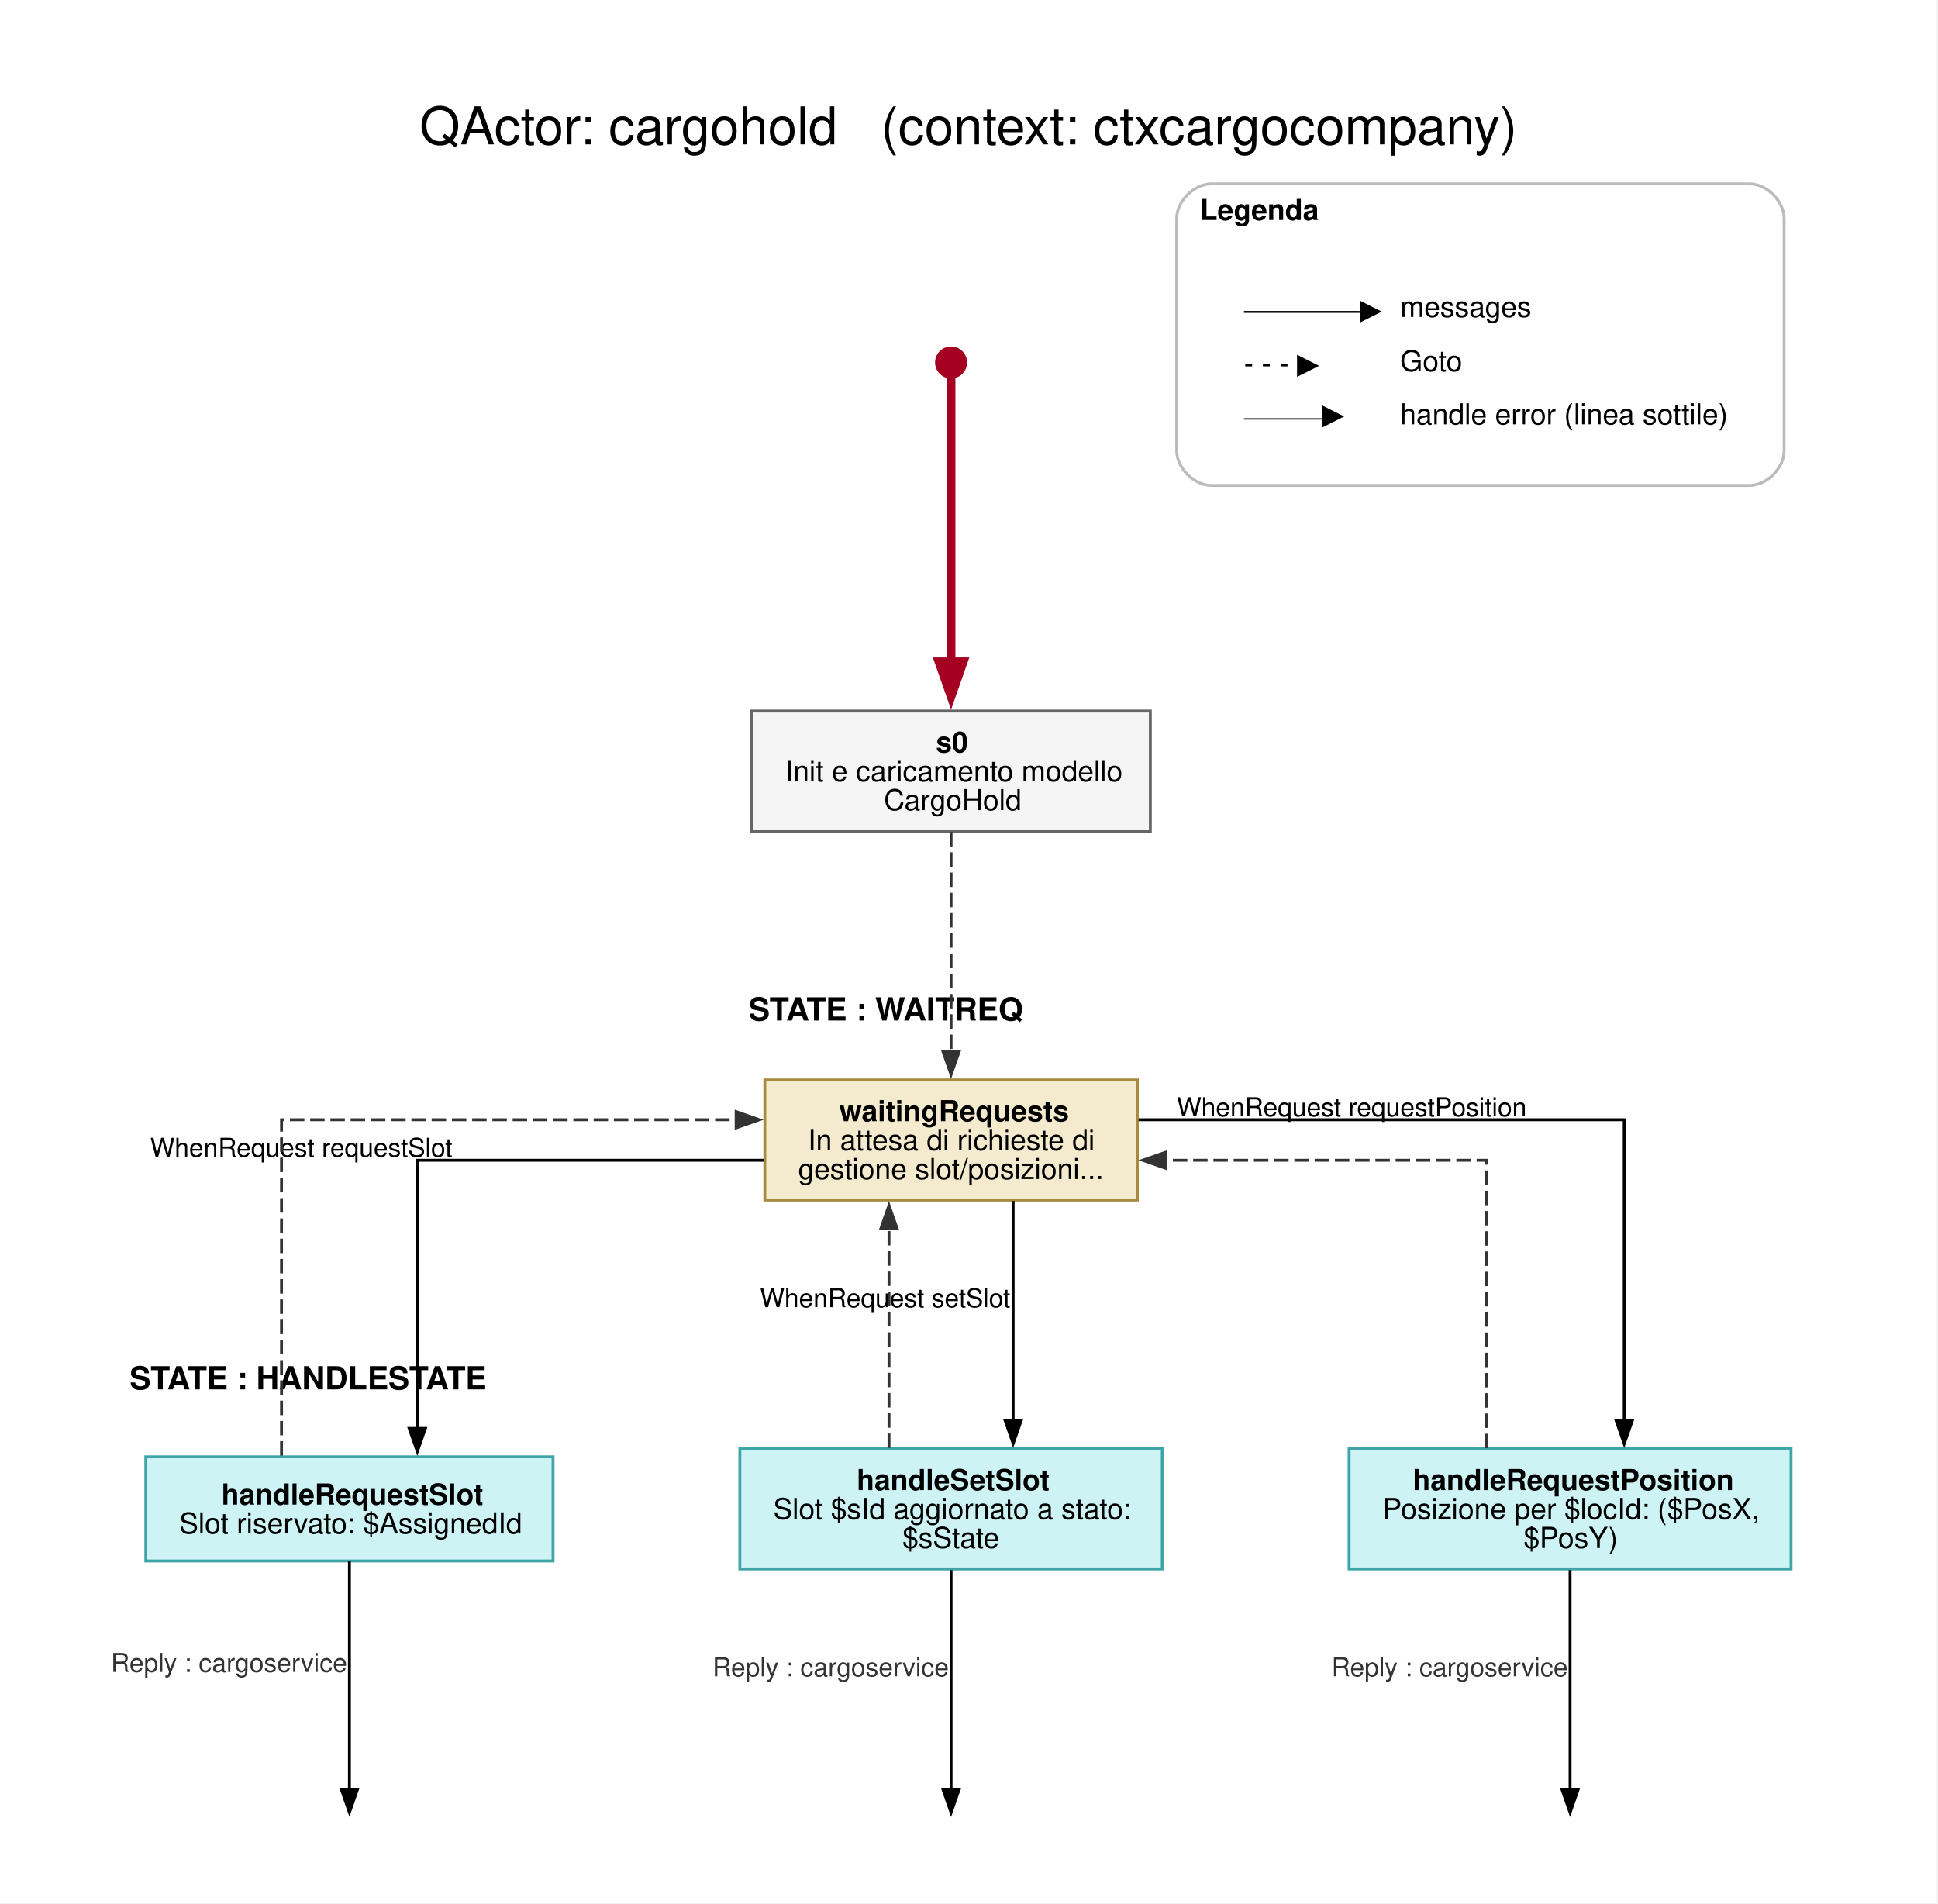
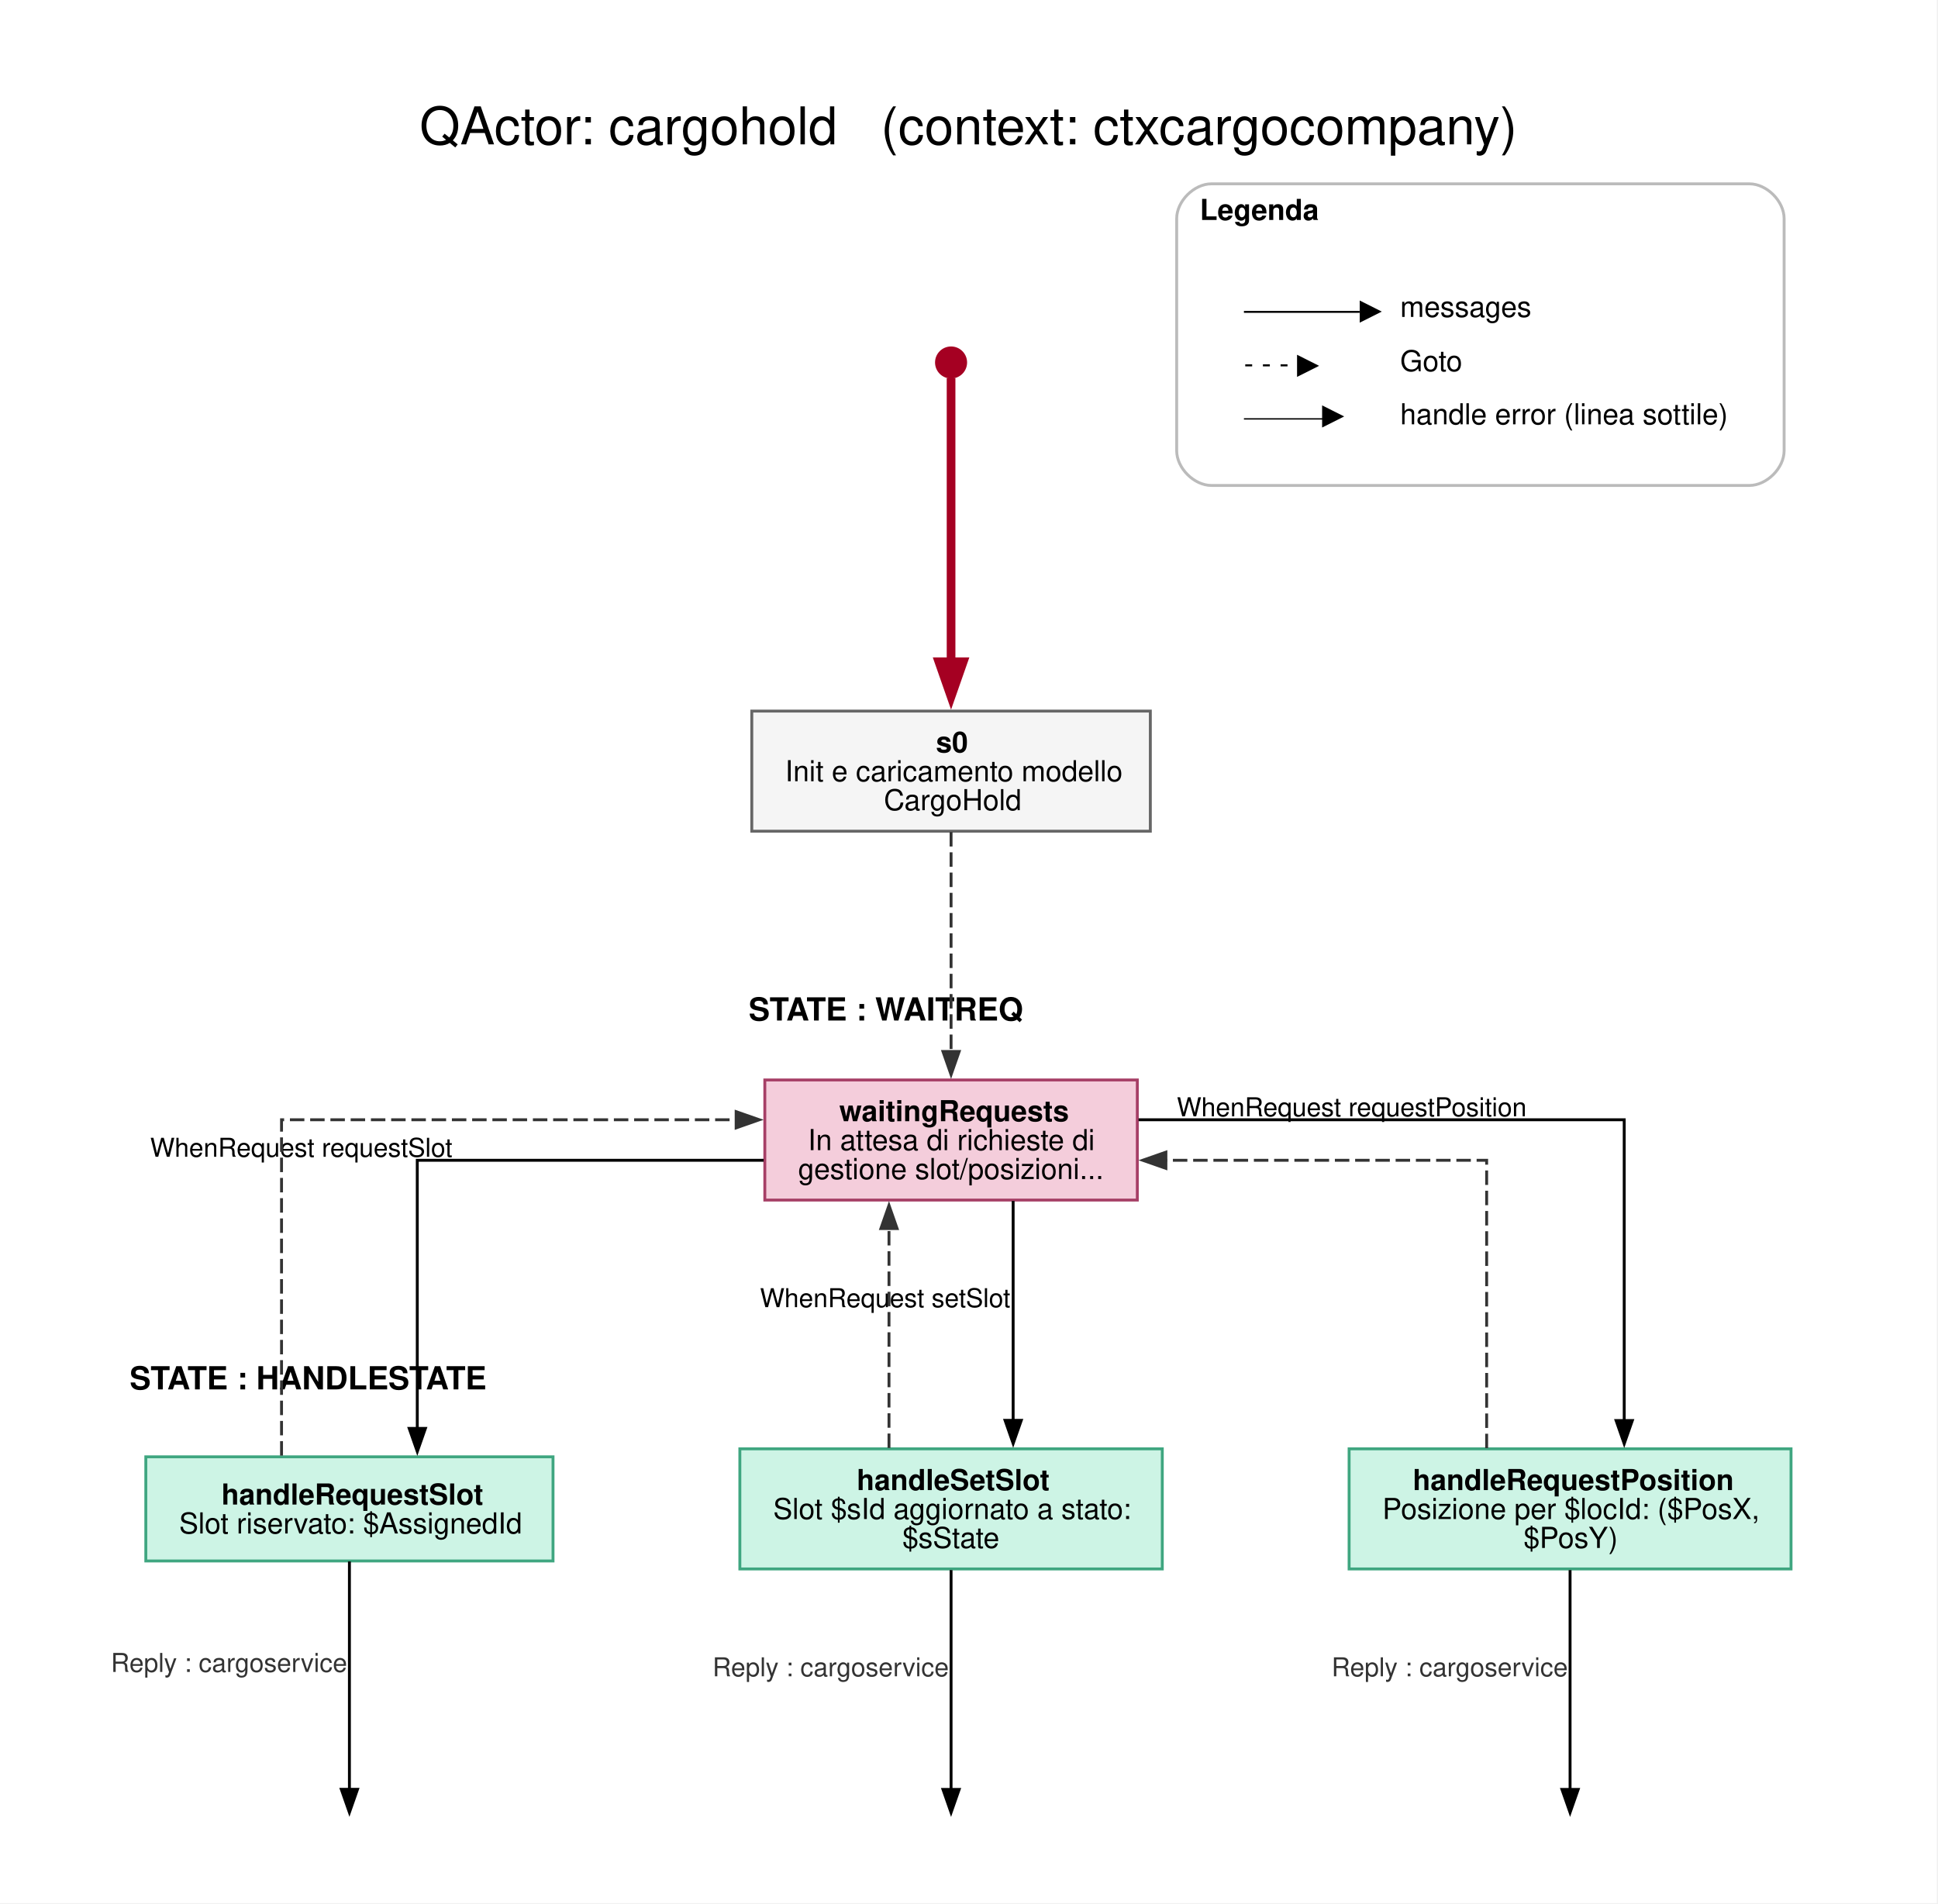
<svg xmlns="http://www.w3.org/2000/svg" width="670pt" height="658pt" viewBox="0.00 0.00 670.00 658.00">
  <g id="graph0" class="graph" transform="scale(1 1) rotate(0) translate(28.8 629.1)">
    <polygon fill="white" stroke="none" points="-28.8,28.8 -28.8,-629.1 640.8,-629.1 640.8,28.8 -28.8,28.8" />
    <text xml:space="preserve" text-anchor="middle" x="306" y="-579.2" font-family="Helvetica,sans-Serif" font-size="18.00">QActor: cargohold   (context: ctxcargocompany)</text>
    <g id="clust1" class="cluster">
      <path fill="none" stroke="none" stroke-dasharray="5,2" d="M234,-200.24C234,-200.24 366,-200.24 366,-200.24 372,-200.24 378,-206.24 378,-212.24 378,-212.24 378,-277.76 378,-277.76 378,-283.76 372,-289.76 366,-289.76 366,-289.76 234,-289.76 234,-289.76 228,-289.76 222,-283.76 222,-277.76 222,-277.76 222,-212.24 222,-212.24 222,-206.24 228,-200.24 234,-200.24" />
      <text xml:space="preserve" text-anchor="start" x="230" y="-276.31" font-family="Helvetica,sans-Serif" font-weight="bold" font-size="11.00">STATE : WAITREQ</text>
    </g>
    <g id="clust2" class="cluster">
      <path fill="none" stroke="none" stroke-dasharray="5,2" d="M20,-72.72C20,-72.72 592,-72.72 592,-72.72 598,-72.72 604,-78.72 604,-84.72 604,-84.72 604,-150.24 604,-150.24 604,-156.24 598,-162.24 592,-162.24 592,-162.24 20,-162.24 20,-162.24 14,-162.24 8,-156.24 8,-150.24 8,-150.24 8,-84.72 8,-84.72 8,-78.72 14,-72.72 20,-72.72" />
      <text xml:space="preserve" text-anchor="start" x="16" y="-148.79" font-family="Helvetica,sans-Serif" font-weight="bold" font-size="11.00">STATE : HANDLESTATE</text>
    </g>
    <g id="clust3" class="cluster">
      <path fill="none" stroke="#bbbbbb" d="M390,-461.28C390,-461.28 576,-461.28 576,-461.28 582,-461.28 588,-467.28 588,-473.28 588,-473.28 588,-553.55 588,-553.55 588,-559.55 582,-565.55 576,-565.55 576,-565.55 390,-565.55 390,-565.55 384,-565.55 378,-559.55 378,-553.55 378,-553.55 378,-473.28 378,-473.28 378,-467.28 384,-461.28 390,-461.28" />
      <text xml:space="preserve" text-anchor="start" x="386" y="-553.05" font-family="Helvetica,sans-Serif" font-weight="bold" font-size="10.00">Legenda</text>
    </g>
    <g id="node1" class="node">
      <polygon fill="#f5f5f5" stroke="#666666" points="368.89,-383.28 231.11,-383.28 231.11,-341.76 368.89,-341.76 368.89,-383.28" />
      <text xml:space="preserve" text-anchor="start" x="294.75" y="-369.02" font-family="Helvetica,sans-Serif" font-weight="bold" font-size="10.00">s0</text>
      <text xml:space="preserve" text-anchor="start" x="242.62" y="-359.02" font-family="Helvetica,sans-Serif" font-size="10.00">Init e caricamento modello</text>
      <text xml:space="preserve" text-anchor="start" x="276.75" y="-349.02" font-family="Helvetica,sans-Serif" font-size="10.00">CargoHold</text>
    </g>
    <g id="node2" class="node">
-       <polygon fill="#f4eacd" stroke="#a68b3f" points="364.39,-255.76 235.61,-255.76 235.61,-214.24 364.39,-214.24 364.39,-255.76" />
+       <polygon fill="#f4cddb" stroke="#a63f66" points="364.39,-255.76 235.61,-255.76 235.61,-214.24 364.39,-214.24 364.39,-255.76" />
      <text xml:space="preserve" text-anchor="start" x="261.38" y="-241.5" font-family="Helvetica,sans-Serif" font-weight="bold" font-size="10.00">waitingRequests</text>
      <text xml:space="preserve" text-anchor="start" x="250.5" y="-231.5" font-family="Helvetica,sans-Serif" font-size="10.00">In attesa di richieste di</text>
      <text xml:space="preserve" text-anchor="start" x="247.12" y="-221.5" font-family="Helvetica,sans-Serif" font-size="10.00">gestione slot/posizioni...</text>
    </g>
    <g id="edge2" class="edge">
      <path fill="none" stroke="#333333" stroke-dasharray="5,2" d="M300,-341.46C300,-341.46 300,-265.6 300,-265.6" />
      <polygon fill="#333333" stroke="#333333" points="302.8,-265.6 300,-257.6 297.2,-265.6 302.8,-265.6" />
    </g>
    <g id="node3" class="node">
-       <polygon fill="#cdf3f4" stroke="#3fa4a6" points="162.39,-125.48 21.61,-125.48 21.61,-89.48 162.39,-89.48 162.39,-125.48" />
+       <polygon fill="#cdf4e5" stroke="#3fa680" points="162.39,-125.48 21.61,-125.48 21.61,-89.48 162.39,-89.48 162.39,-125.48" />
      <text xml:space="preserve" text-anchor="start" x="47.75" y="-108.98" font-family="Helvetica,sans-Serif" font-weight="bold" font-size="10.00">handleRequestSlot</text>
      <text xml:space="preserve" text-anchor="start" x="33.12" y="-98.98" font-family="Helvetica,sans-Serif" font-size="10.00">Slot riservato: $AssignedId</text>
    </g>
    <g id="edge3" class="edge">
      <path fill="none" stroke="#000000" d="M235.2,-228C182.03,-228 115.46,-228 115.46,-228 115.46,-228 115.46,-135.3 115.46,-135.3" />
      <polygon fill="#000000" stroke="#000000" points="118.27,-135.3 115.47,-127.3 112.67,-135.3 118.27,-135.3" />
      <text xml:space="preserve" text-anchor="middle" x="75.36" y="-229.2" font-family="Helvetica,sans-Serif" font-size="9.00">WhenRequest requestSlot</text>
    </g>
    <g id="node4" class="node">
-       <polygon fill="#cdf3f4" stroke="#3fa4a6" points="373.02,-128.24 226.98,-128.24 226.98,-86.72 373.02,-86.72 373.02,-128.24" />
+       <polygon fill="#cdf4e5" stroke="#3fa680" points="373.02,-128.24 226.98,-128.24 226.98,-86.72 373.02,-86.72 373.02,-128.24" />
      <text xml:space="preserve" text-anchor="start" x="267.38" y="-113.98" font-family="Helvetica,sans-Serif" font-weight="bold" font-size="10.00">handleSetSlot</text>
      <text xml:space="preserve" text-anchor="start" x="238.5" y="-103.98" font-family="Helvetica,sans-Serif" font-size="10.00">Slot $sId aggiornato a stato:</text>
      <text xml:space="preserve" text-anchor="start" x="283.12" y="-93.98" font-family="Helvetica,sans-Serif" font-size="10.00">$sState</text>
    </g>
    <g id="edge4" class="edge">
      <path fill="none" stroke="#000000" d="M321.46,-213.94C321.46,-213.94 321.46,-138.08 321.46,-138.08" />
      <polygon fill="#000000" stroke="#000000" points="324.27,-138.08 321.47,-130.08 318.67,-138.08 324.27,-138.08" />
      <text xml:space="preserve" text-anchor="middle" x="277.21" y="-177.21" font-family="Helvetica,sans-Serif" font-size="9.00">WhenRequest setSlot</text>
    </g>
    <g id="node5" class="node">
-       <polygon fill="#cdf3f4" stroke="#3fa4a6" points="590.39,-128.24 437.61,-128.24 437.61,-86.72 590.39,-86.72 590.39,-128.24" />
+       <polygon fill="#cdf4e5" stroke="#3fa680" points="590.39,-128.24 437.61,-128.24 437.61,-86.72 590.39,-86.72 590.39,-128.24" />
      <text xml:space="preserve" text-anchor="start" x="459.62" y="-113.98" font-family="Helvetica,sans-Serif" font-weight="bold" font-size="10.00">handleRequestPosition</text>
      <text xml:space="preserve" text-anchor="start" x="449.12" y="-103.98" font-family="Helvetica,sans-Serif" font-size="10.00">Posizione per $locId: ($PosX,</text>
      <text xml:space="preserve" text-anchor="start" x="497.88" y="-93.98" font-family="Helvetica,sans-Serif" font-size="10.00">$PosY)</text>
    </g>
    <g id="edge5" class="edge">
      <path fill="none" stroke="#000000" d="M364.82,-242C433.68,-242 532.72,-242 532.72,-242 532.72,-242 532.72,-138.01 532.72,-138.01" />
      <polygon fill="#000000" stroke="#000000" points="535.52,-138.01 532.72,-130.01 529.92,-138.01 535.52,-138.01" />
      <text xml:space="preserve" text-anchor="middle" x="438.51" y="-243.2" font-family="Helvetica,sans-Serif" font-size="9.00">WhenRequest requestPosition</text>
    </g>
    <g id="edge6" class="edge">
      <path fill="none" stroke="#333333" stroke-dasharray="5,2" d="M68.53,-125.9C68.53,-162.74 68.53,-242 68.53,-242 68.53,-242 225.7,-242 225.7,-242" />
      <polygon fill="#333333" stroke="#333333" points="225.7,-244.8 233.7,-242 225.7,-239.2 225.7,-244.8" />
    </g>
    <g id="edge9" class="edge">
      <path fill="none" stroke="#000000" d="M92,-89.31C92,-89.31 92,-10.54 92,-10.54" />
      <polygon fill="#000000" stroke="#000000" points="94.8,-10.54 92,-2.54 89.2,-10.54 94.8,-10.54" />
      <text xml:space="preserve" text-anchor="middle" x="50.38" y="-51.12" font-family="Helvetica,sans-Serif" font-size="9.00" fill="#333333">Reply : cargoservice</text>
    </g>
    <g id="edge7" class="edge">
      <path fill="none" stroke="#333333" stroke-dasharray="5,2" d="M278.54,-128.54C278.54,-128.54 278.54,-204.4 278.54,-204.4" />
      <polygon fill="#333333" stroke="#333333" points="275.74,-204.4 278.54,-212.4 281.34,-204.4 275.74,-204.4" />
    </g>
    <g id="edge10" class="edge">
      <path fill="none" stroke="#000000" d="M300,-86.32C300,-86.32 300,-10.5 300,-10.5" />
      <polygon fill="#000000" stroke="#000000" points="302.8,-10.5 300,-2.5 297.2,-10.5 302.8,-10.5" />
      <text xml:space="preserve" text-anchor="middle" x="258.38" y="-49.61" font-family="Helvetica,sans-Serif" font-size="9.00" fill="#333333">Reply : cargoservice</text>
    </g>
    <g id="edge8" class="edge">
      <path fill="none" stroke="#333333" stroke-dasharray="5,2" d="M485.16,-128.47C485.16,-163 485.16,-228 485.16,-228 485.16,-228 374.27,-228 374.27,-228" />
      <polygon fill="#333333" stroke="#333333" points="374.27,-225.2 366.27,-228 374.27,-230.8 374.27,-225.2" />
    </g>
    <g id="edge11" class="edge">
      <path fill="none" stroke="#000000" d="M514,-86.32C514,-86.32 514,-10.5 514,-10.5" />
      <polygon fill="#000000" stroke="#000000" points="516.8,-10.5 514,-2.5 511.2,-10.5 516.8,-10.5" />
      <text xml:space="preserve" text-anchor="middle" x="472.38" y="-49.61" font-family="Helvetica,sans-Serif" font-size="9.00" fill="#333333">Reply : cargoservice</text>
    </g>
    <g id="node6" class="node">
      <ellipse fill="#a50022" stroke="#a50022" cx="300" cy="-503.79" rx="5.04" ry="5.04" />
    </g>
    <g id="edge1" class="edge">
      <path fill="none" stroke="#a50022" stroke-width="3" d="M300,-498.42C300,-498.42 300,-400.32 300,-400.32" />
      <polygon fill="#a50022" stroke="#a50022" stroke-width="3" points="304.2,-400.32 300,-388.32 295.8,-400.32 304.2,-400.32" />
    </g>
    <g id="node10" class="node">
      <text xml:space="preserve" text-anchor="start" x="401.25" y="-518.79" font-family="Helvetica,sans-Serif" font-size="10.00">────▶</text>
      <text xml:space="preserve" text-anchor="start" x="455.25" y="-519.54" font-family="Helvetica,sans-Serif" font-size="10.00">messages</text>
      <text xml:space="preserve" text-anchor="start" x="401.25" y="-500.04" font-family="Helvetica,sans-Serif" font-size="10.00">- - - ▶</text>
      <text xml:space="preserve" text-anchor="start" x="455.25" y="-500.79" font-family="Helvetica,sans-Serif" font-size="10.00">Goto</text>
      <text xml:space="preserve" text-anchor="start" x="401.25" y="-482.54" font-family="Helvetica,sans-Serif" font-size="7.00">────</text>
      <text xml:space="preserve" text-anchor="start" x="428.25" y="-482.54" font-family="Helvetica,sans-Serif" font-size="10.00">▶</text>
      <text xml:space="preserve" text-anchor="start" x="455.25" y="-482.41" font-family="Helvetica,sans-Serif" font-size="10.00">handle error (linea sottile)</text>
    </g>
  </g>
</svg>
